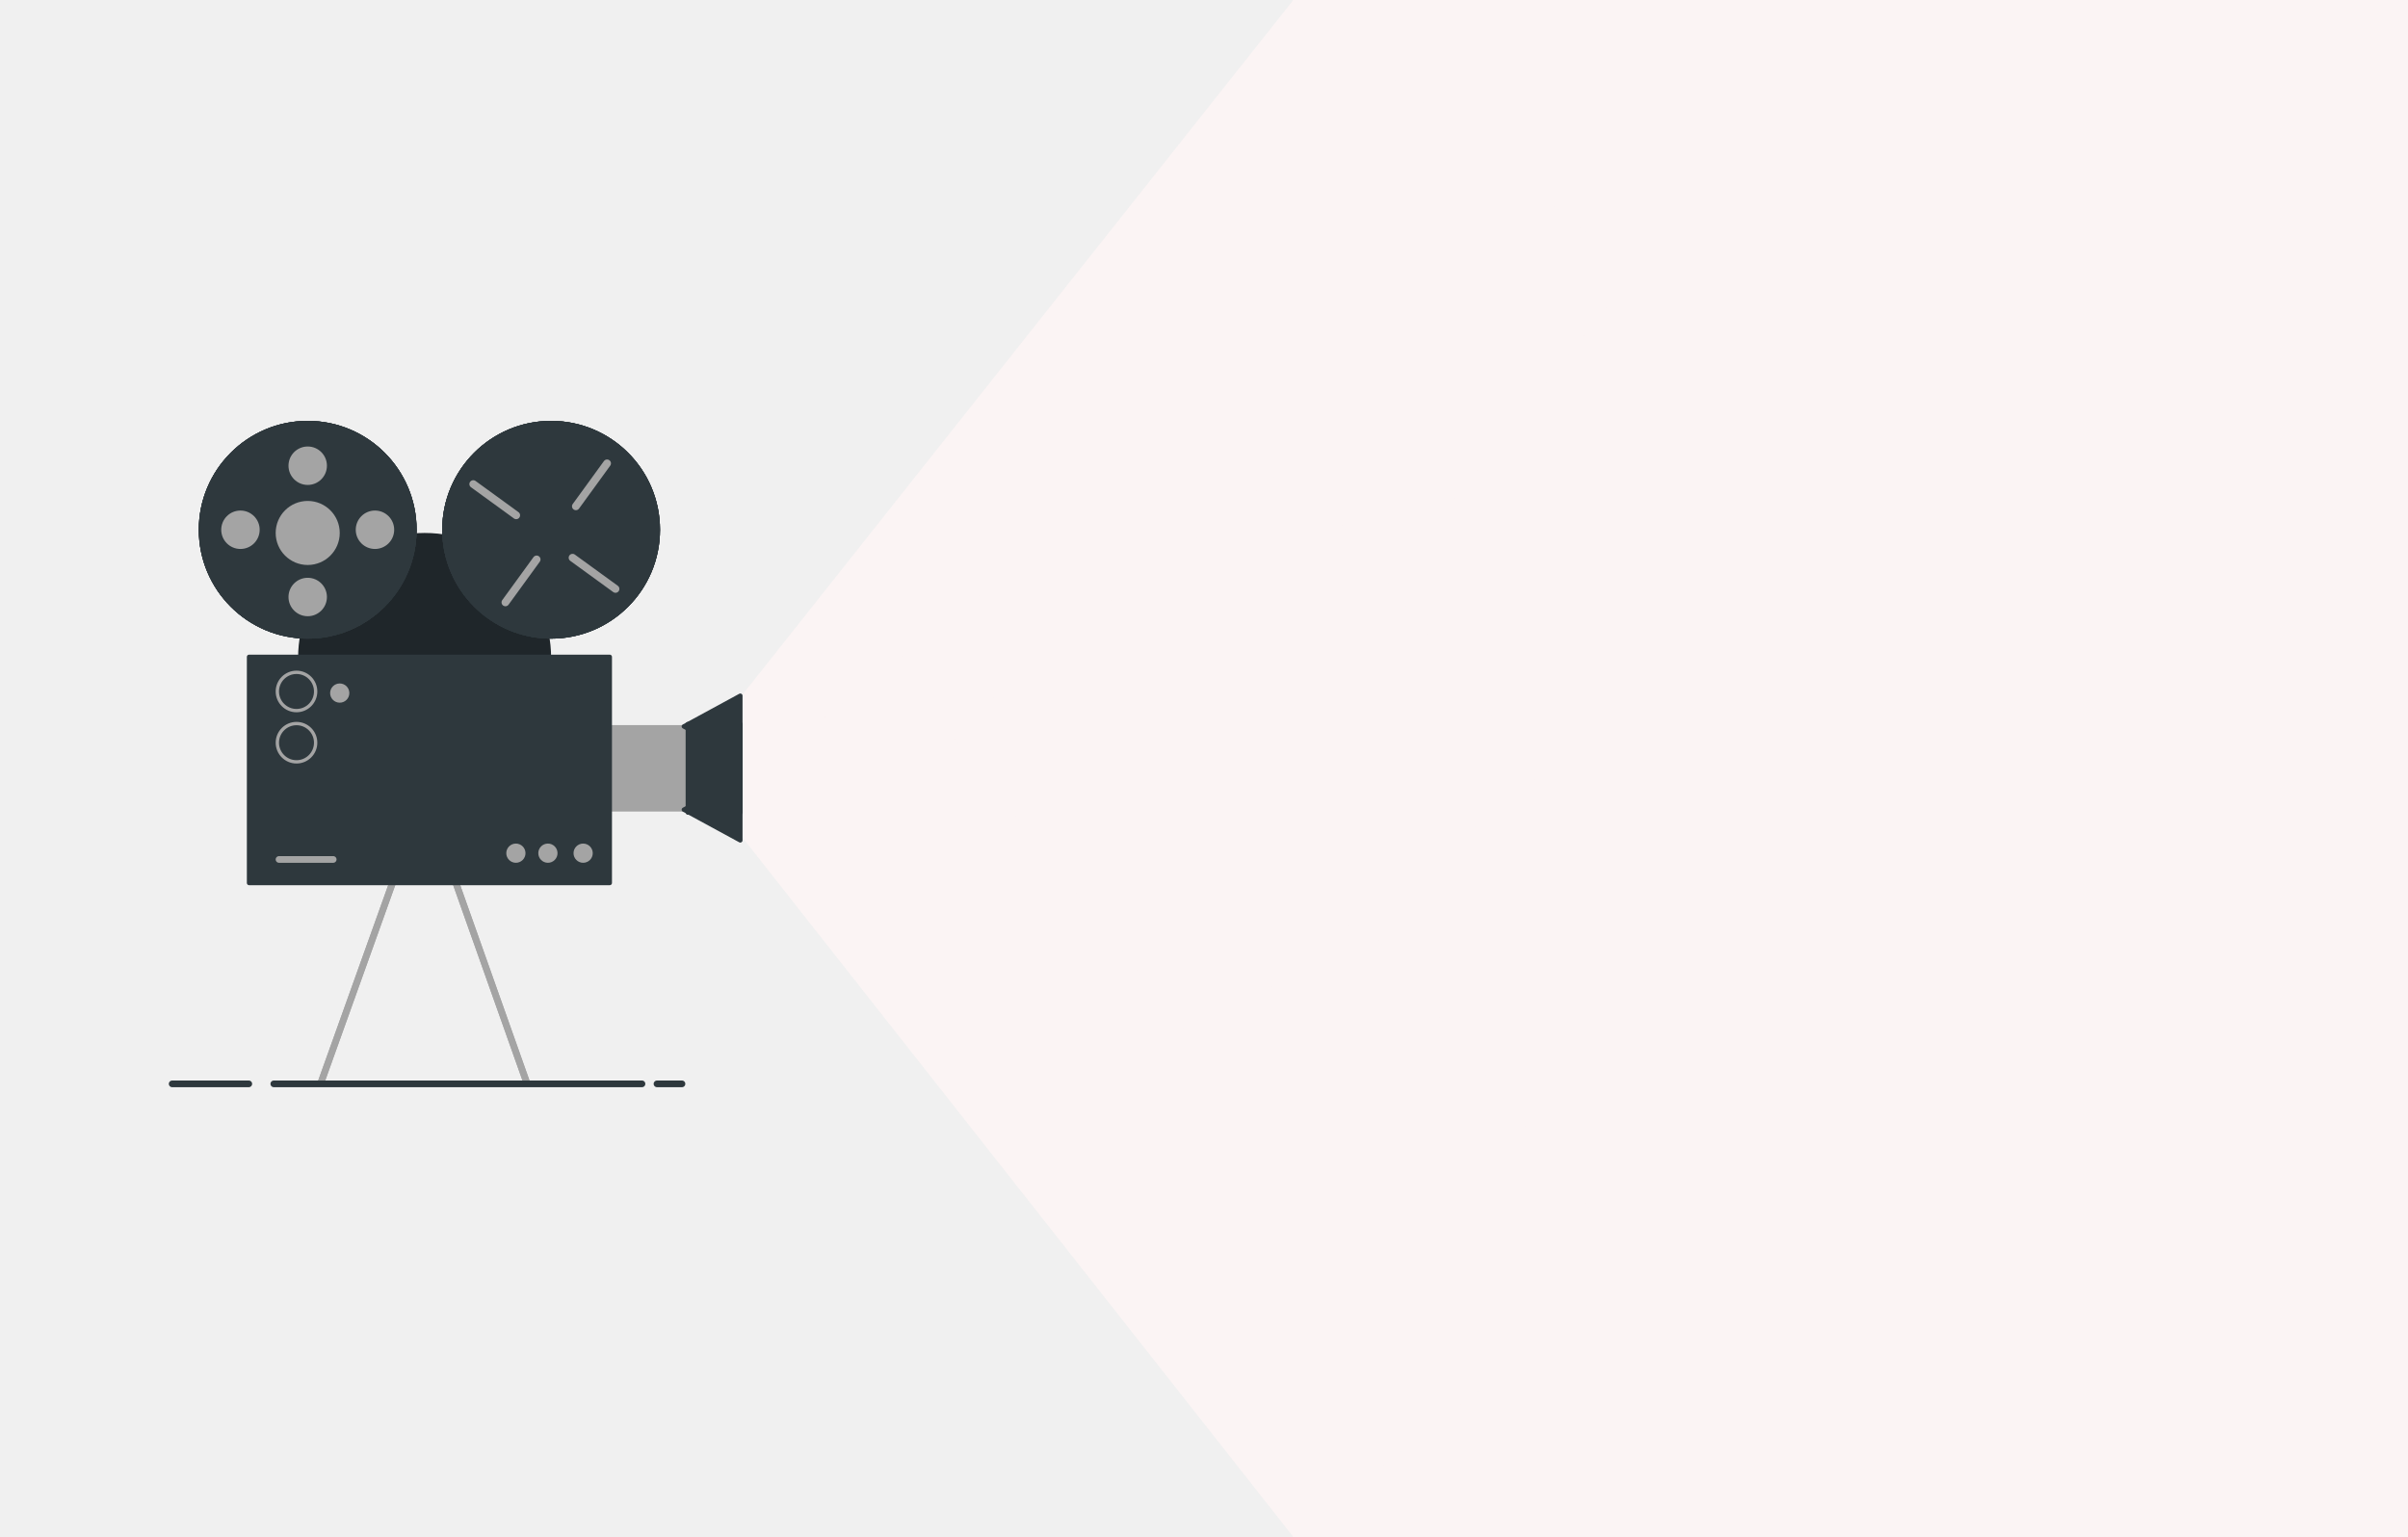
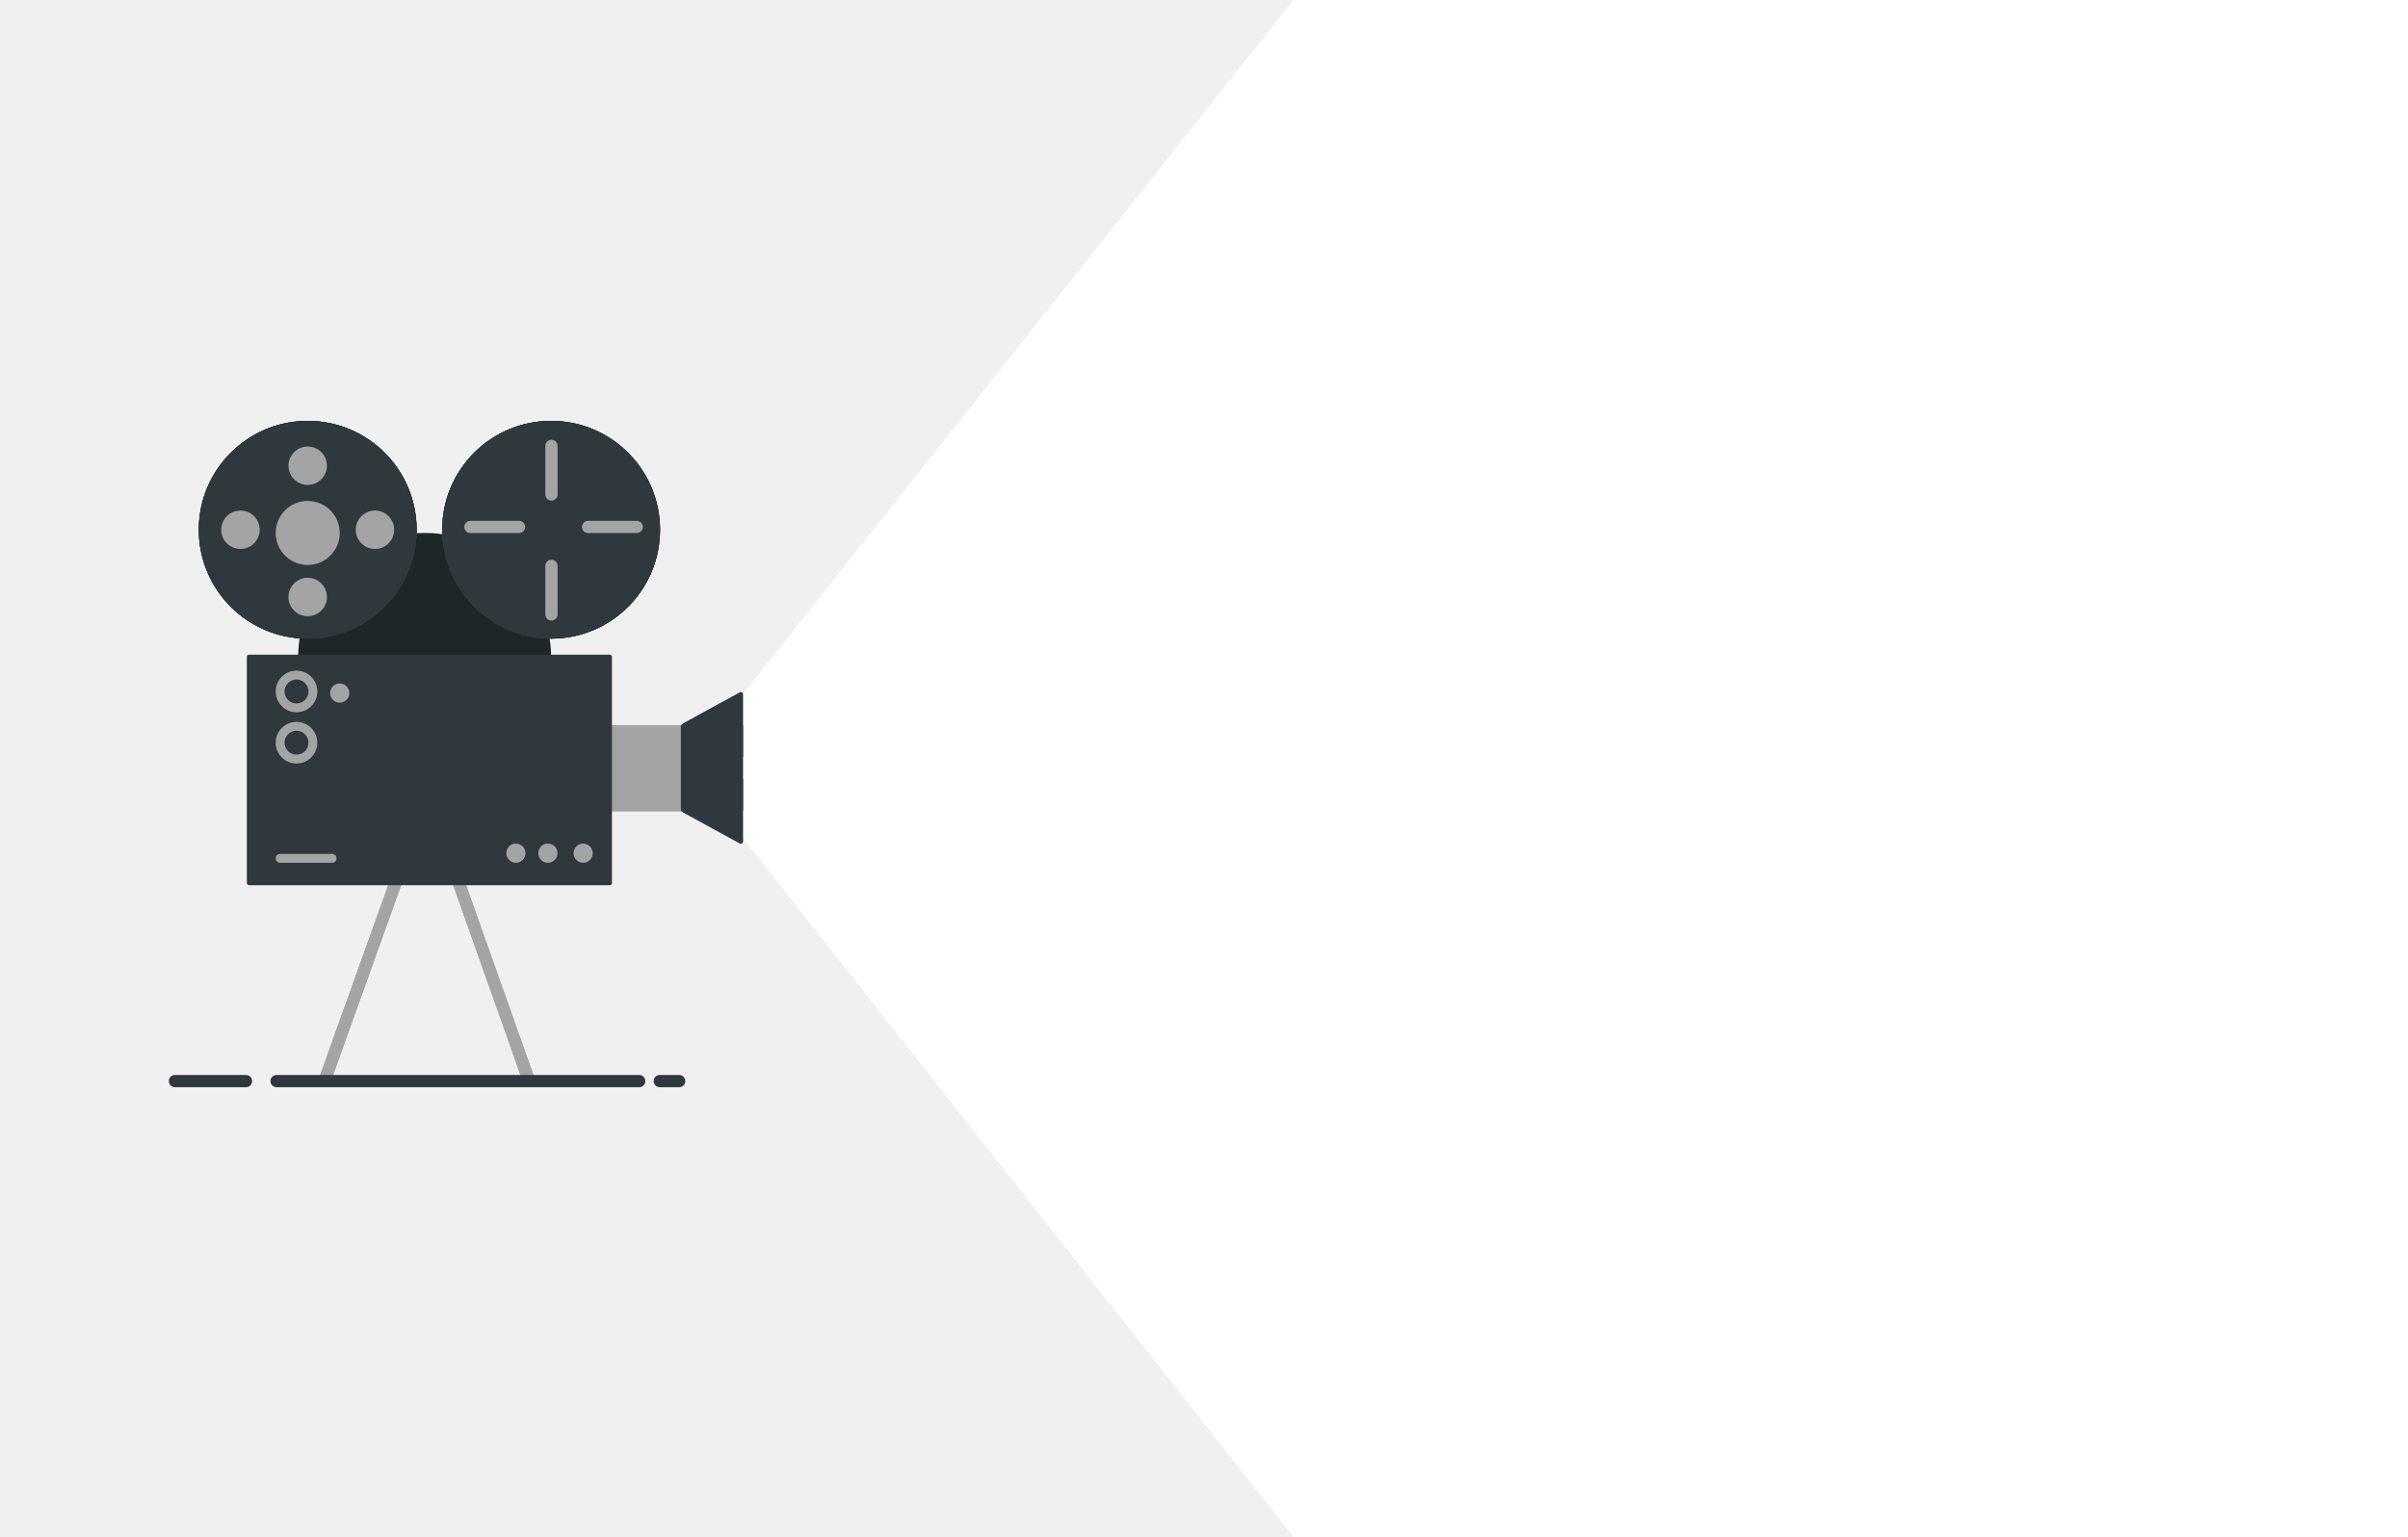
<svg xmlns="http://www.w3.org/2000/svg" width="2168" height="1384" viewBox="0 0 2168 1384" fill="none">
  <style>
    #Rigth_disc {
        animation: rotate 2s linear infinite;
        transform-origin: center;
        transform-box: fill-box;
    }

    #Left_disc {
        animation: rotate 2s linear infinite;
        transform-origin: center;
        transform-box: fill-box;
    }

    @keyframes rotate {
        from {
            transform: rotateZ(0deg);
        }
        to {
            transform: rotateZ(360deg);
        }
    }

    #Projection_light {
        animation: flicker 2s linear infinite;
    }

    @keyframes flicker {
        0% {
-             opacity: 1;
+             opacity: 0.9;
        }
-         10% {
+         6% {
            opacity: 0.6;
        }
-         20% {
-             opacity: 1;
+         12% {
+             opacity: 0.9;
        }
        35% {
-             opacity: 1;
+             opacity: 0.9;
        }
-         45% {
+         41% {
            opacity: 0.6;
        }
-         55% {
-             opacity: 1;
+         47% {
+             opacity: 0.9;
        }
        100% {
-             opacity: 1;
+             opacity: 0.9;
        }
    }
</style>
  <g id="Img">
    <g id="Projection_light">
-       <rect id="Rectangle 5" x="1164" width="1004" height="1384" fill="#FBF4F4" />
-       <rect id="Rectangle 6" x="626" y="679.088" width="866.557" height="393" transform="rotate(-51.5897 626 679.088)" fill="#FBF4F4" />
-       <rect id="Rectangle 7" x="952.75" y="480" width="840.556" height="393" transform="rotate(51.7783 952.75 480)" fill="#FBF4F4" />
-       <rect id="Rectangle 8" x="1163.75" y="416" width="359.448" height="393" transform="rotate(51.7783 1163.75 416)" fill="#FBF4F4" />
+       <rect id="Rectangle 5" x="1164" width="1004" height="1384" fill="white" />
+       <rect id="Rectangle 6" x="626" y="679.088" width="866.557" height="393" transform="rotate(-51.5897 626 679.088)" fill="white" />
+       <rect id="Rectangle 7" x="952.75" y="480" width="840.556" height="393" transform="rotate(51.7783 952.75 480)" fill="white" />
+       <rect id="Rectangle 8" x="1163.75" y="416" width="359.448" height="393" transform="rotate(51.7783 1163.75 416)" fill="white" />
    </g>
    <g id="Camera">
      <g id="Camera_body">
        <g id="Camera_legs">
          <g id="Line 6">
-             <line x1="356.518" y1="786.336" x2="289.336" y2="973.885" stroke="#A4A4A4" stroke-width="6" stroke-linecap="round" />
-             <line x1="356.518" y1="786.336" x2="289.336" y2="973.885" stroke="#A4A4A4" stroke-width="6" stroke-linecap="round" />
+             <line x1="358.028" y1="789.533" x2="292.533" y2="972.375" stroke="#A4A4A4" stroke-width="11" stroke-linecap="round" />
+             <line x1="358.028" y1="789.533" x2="292.533" y2="972.375" stroke="#A4A4A4" stroke-width="11" stroke-linecap="round" />
          </g>
          <g id="Line 7">
-             <line x1="407.747" y1="787.405" x2="474.325" y2="975.17" stroke="#A4A4A4" stroke-width="6" stroke-linecap="round" />
-             <line x1="407.747" y1="787.405" x2="474.325" y2="975.17" stroke="#A4A4A4" stroke-width="6" stroke-linecap="round" />
+             <line x1="410.939" y1="788.926" x2="475.846" y2="971.978" stroke="#A4A4A4" stroke-width="11" stroke-linecap="round" />
+             <line x1="410.939" y1="788.926" x2="475.846" y2="971.978" stroke="#A4A4A4" stroke-width="11" stroke-linecap="round" />
          </g>
        </g>
        <ellipse id="Ellipse 8" cx="382.29" cy="592.383" rx="113.9" ry="112.458" fill="#1F262A" />
        <rect id="Rectangle 3" x="542.327" y="652.937" width="83.623" height="77.856" fill="#A4A4A4" />
        <rect id="Rectangle 2" x="222.253" y="589.499" width="328.725" height="207.616" rx="2" fill="#2E383D" />
        <g id="Front_lens">
-           <path id="Polygon 1" d="M614.763 655.889C613.37 655.132 613.37 653.133 614.763 652.375L665.58 624.738C666.913 624.013 668.535 624.978 668.535 626.495V681.77C668.535 683.287 666.913 684.252 665.58 683.527L614.763 655.889Z" fill="#2E383D" />
-           <path id="Polygon 2" d="M614.763 730.862C613.37 730.104 613.37 728.105 614.763 727.348L665.58 699.71C666.913 698.986 668.535 699.95 668.535 701.467V756.742C668.535 758.259 666.913 759.224 665.58 758.499L614.763 730.862Z" fill="#2E383D" />
-           <rect id="Rectangle 4" x="617.3" y="650.054" width="51.327" height="83.623" rx="2" fill="#2E383D" />
+           <path id="Polygon 1" d="M615.208 654.755C613.821 653.996 613.821 652.004 615.208 651.245L666.04 623.442C667.373 622.713 669 623.677 669 625.197V680.803C669 682.323 667.373 683.287 666.04 682.558L615.208 654.755Z" fill="#2E383D" />
+           <path id="Polygon 2" d="M615.208 731.755C613.821 730.996 613.821 729.004 615.208 728.245L666.04 700.442C667.373 699.713 669 700.677 669 702.197V757.803C669 759.323 667.373 760.287 666.04 759.558L615.208 731.755Z" fill="#2E383D" />
+           <rect id="Rectangle 4" x="613" y="652" width="56" height="79" rx="2" fill="#2E383D" />
        </g>
        <circle id="Ellipse 9" cx="493.307" cy="768.279" r="8.651" fill="#A4A4A4" />
        <circle id="Ellipse 11" cx="464.471" cy="768.279" r="8.651" fill="#A4A4A4" />
        <circle id="Ellipse 10" cx="525.026" cy="768.279" r="8.651" fill="#A4A4A4" />
        <circle id="Ellipse 14" cx="305.876" cy="624.102" r="8.651" fill="#A4A4A4" />
-         <path id="Ellipse 12" d="M284.191 668.797C284.191 678.32 276.471 686.04 266.948 686.04C257.425 686.04 249.705 678.32 249.705 668.797C249.705 659.274 257.425 651.554 266.948 651.554C276.471 651.554 284.191 659.274 284.191 668.797Z" stroke="#A4A4A4" stroke-width="3" />
-         <path id="Ellipse 13" d="M284.191 622.66C284.191 632.183 276.471 639.903 266.948 639.903C257.425 639.903 249.705 632.183 249.705 622.66C249.705 613.137 257.425 605.417 266.948 605.417C276.471 605.417 284.191 613.137 284.191 622.66Z" stroke="#A4A4A4" stroke-width="3" />
-         <line id="Line 5" x1="251.205" y1="773.93" x2="299.993" y2="773.93" stroke="#A4A4A4" stroke-width="6" stroke-linecap="round" />
+         <path id="Ellipse 12" d="M281.691 668.797C281.691 676.939 275.091 683.54 266.948 683.54C258.806 683.54 252.205 676.939 252.205 668.797C252.205 660.654 258.806 654.054 266.948 654.054C275.091 654.054 281.691 660.654 281.691 668.797Z" stroke="#A4A4A4" stroke-width="8" />
+         <path id="Ellipse 13" d="M281.691 622.66C281.691 630.802 275.091 637.403 266.948 637.403C258.806 637.403 252.205 630.802 252.205 622.66C252.205 614.518 258.806 607.917 266.948 607.917C275.091 607.917 281.691 614.518 281.691 622.66Z" stroke="#A4A4A4" stroke-width="8" />
+         <line id="Line 5" x1="252.205" y1="772.93" x2="298.993" y2="772.93" stroke="#A4A4A4" stroke-width="8" stroke-linecap="round" />
      </g>
      <g id="Ground">
-         <line id="Line 8" x1="246.5" y1="976" x2="578" y2="976" stroke="#2E383D" stroke-width="6" stroke-linecap="round" />
-         <line id="Line 9" x1="155" y1="976" x2="224" y2="976" stroke="#2E383D" stroke-width="6" stroke-linecap="round" />
-         <line id="Line 10" x1="591.5" y1="976" x2="614" y2="976" stroke="#2E383D" stroke-width="6" stroke-linecap="round" />
+         <line id="Line 8" x1="249" y1="973.5" x2="575.5" y2="973.5" stroke="#2E383D" stroke-width="11" stroke-linecap="round" />
+         <line id="Line 9" x1="157.5" y1="973.5" x2="221.5" y2="973.5" stroke="#2E383D" stroke-width="11" stroke-linecap="round" />
+         <line id="Line 10" x1="594" y1="973.5" x2="611.5" y2="973.5" stroke="#2E383D" stroke-width="11" stroke-linecap="round" />
      </g>
      <g id="Left_disc">
        <g id="Ellipse 1">
          <ellipse cx="277.041" cy="477.041" rx="98.041" ry="98.041" fill="#2E383D" />
          <ellipse cx="277.041" cy="477.041" rx="98.041" ry="98.041" fill="#2E383D" />
          <ellipse cx="277.041" cy="477.041" rx="98.041" ry="98.041" fill="#2E383D" />
          <ellipse cx="277.041" cy="477.041" rx="98.041" ry="98.041" fill="#2E383D" />
        </g>
        <circle id="Ellipse 3" cx="277.041" cy="537.595" r="17.301" fill="#A4A4A4" />
        <circle id="Ellipse 6" cx="337.595" cy="477.041" r="17.301" fill="#A4A4A4" />
        <circle id="Ellipse 7" cx="277.041" cy="479.924" r="28.835" fill="#A4A4A4" />
        <circle id="Ellipse 5" cx="216.486" cy="477.041" r="17.301" fill="#A4A4A4" />
        <circle id="Ellipse 4" cx="277.041" cy="419.37" r="17.301" fill="#A4A4A4" />
      </g>
      <g id="Rigth_disc">
        <g id="Ellipse 2">
          <ellipse cx="496.19" cy="477.041" rx="98.041" ry="98.041" fill="#2E383D" />
          <ellipse cx="496.19" cy="477.041" rx="98.041" ry="98.041" fill="#2E383D" />
          <ellipse cx="496.19" cy="477.041" rx="98.041" ry="98.041" fill="#2E383D" />
          <ellipse cx="496.19" cy="477.041" rx="98.041" ry="98.041" fill="#2E383D" />
        </g>
-         <line id="Line 1" x1="518.485" y1="455.921" x2="546.573" y2="417.26" stroke="#A4A4A4" stroke-width="7" stroke-linecap="round" />
-         <line id="Line 3" x1="515.497" y1="502.218" x2="554.158" y2="530.307" stroke="#A4A4A4" stroke-width="7" stroke-linecap="round" />
-         <line id="Line 4" x1="426.09" y1="435.92" x2="464.751" y2="464.009" stroke="#A4A4A4" stroke-width="7" stroke-linecap="round" />
-         <line id="Line 2" x1="455.046" y1="542.428" x2="483.135" y2="503.767" stroke="#A4A4A4" stroke-width="7" stroke-linecap="round" />
+         <line id="Line 1" x1="496.5" y1="445.287" x2="496.5" y2="401.5" stroke="#A4A4A4" stroke-width="11" stroke-linecap="round" />
+         <line id="Line 3" x1="529.5" y1="474.5" x2="573.287" y2="474.5" stroke="#A4A4A4" stroke-width="11" stroke-linecap="round" />
+         <line id="Line 4" x1="423.5" y1="474.5" x2="467.287" y2="474.5" stroke="#A4A4A4" stroke-width="11" stroke-linecap="round" />
+         <line id="Line 2" x1="496.5" y1="553.287" x2="496.5" y2="509.5" stroke="#A4A4A4" stroke-width="11" stroke-linecap="round" />
      </g>
    </g>
  </g>
</svg>
